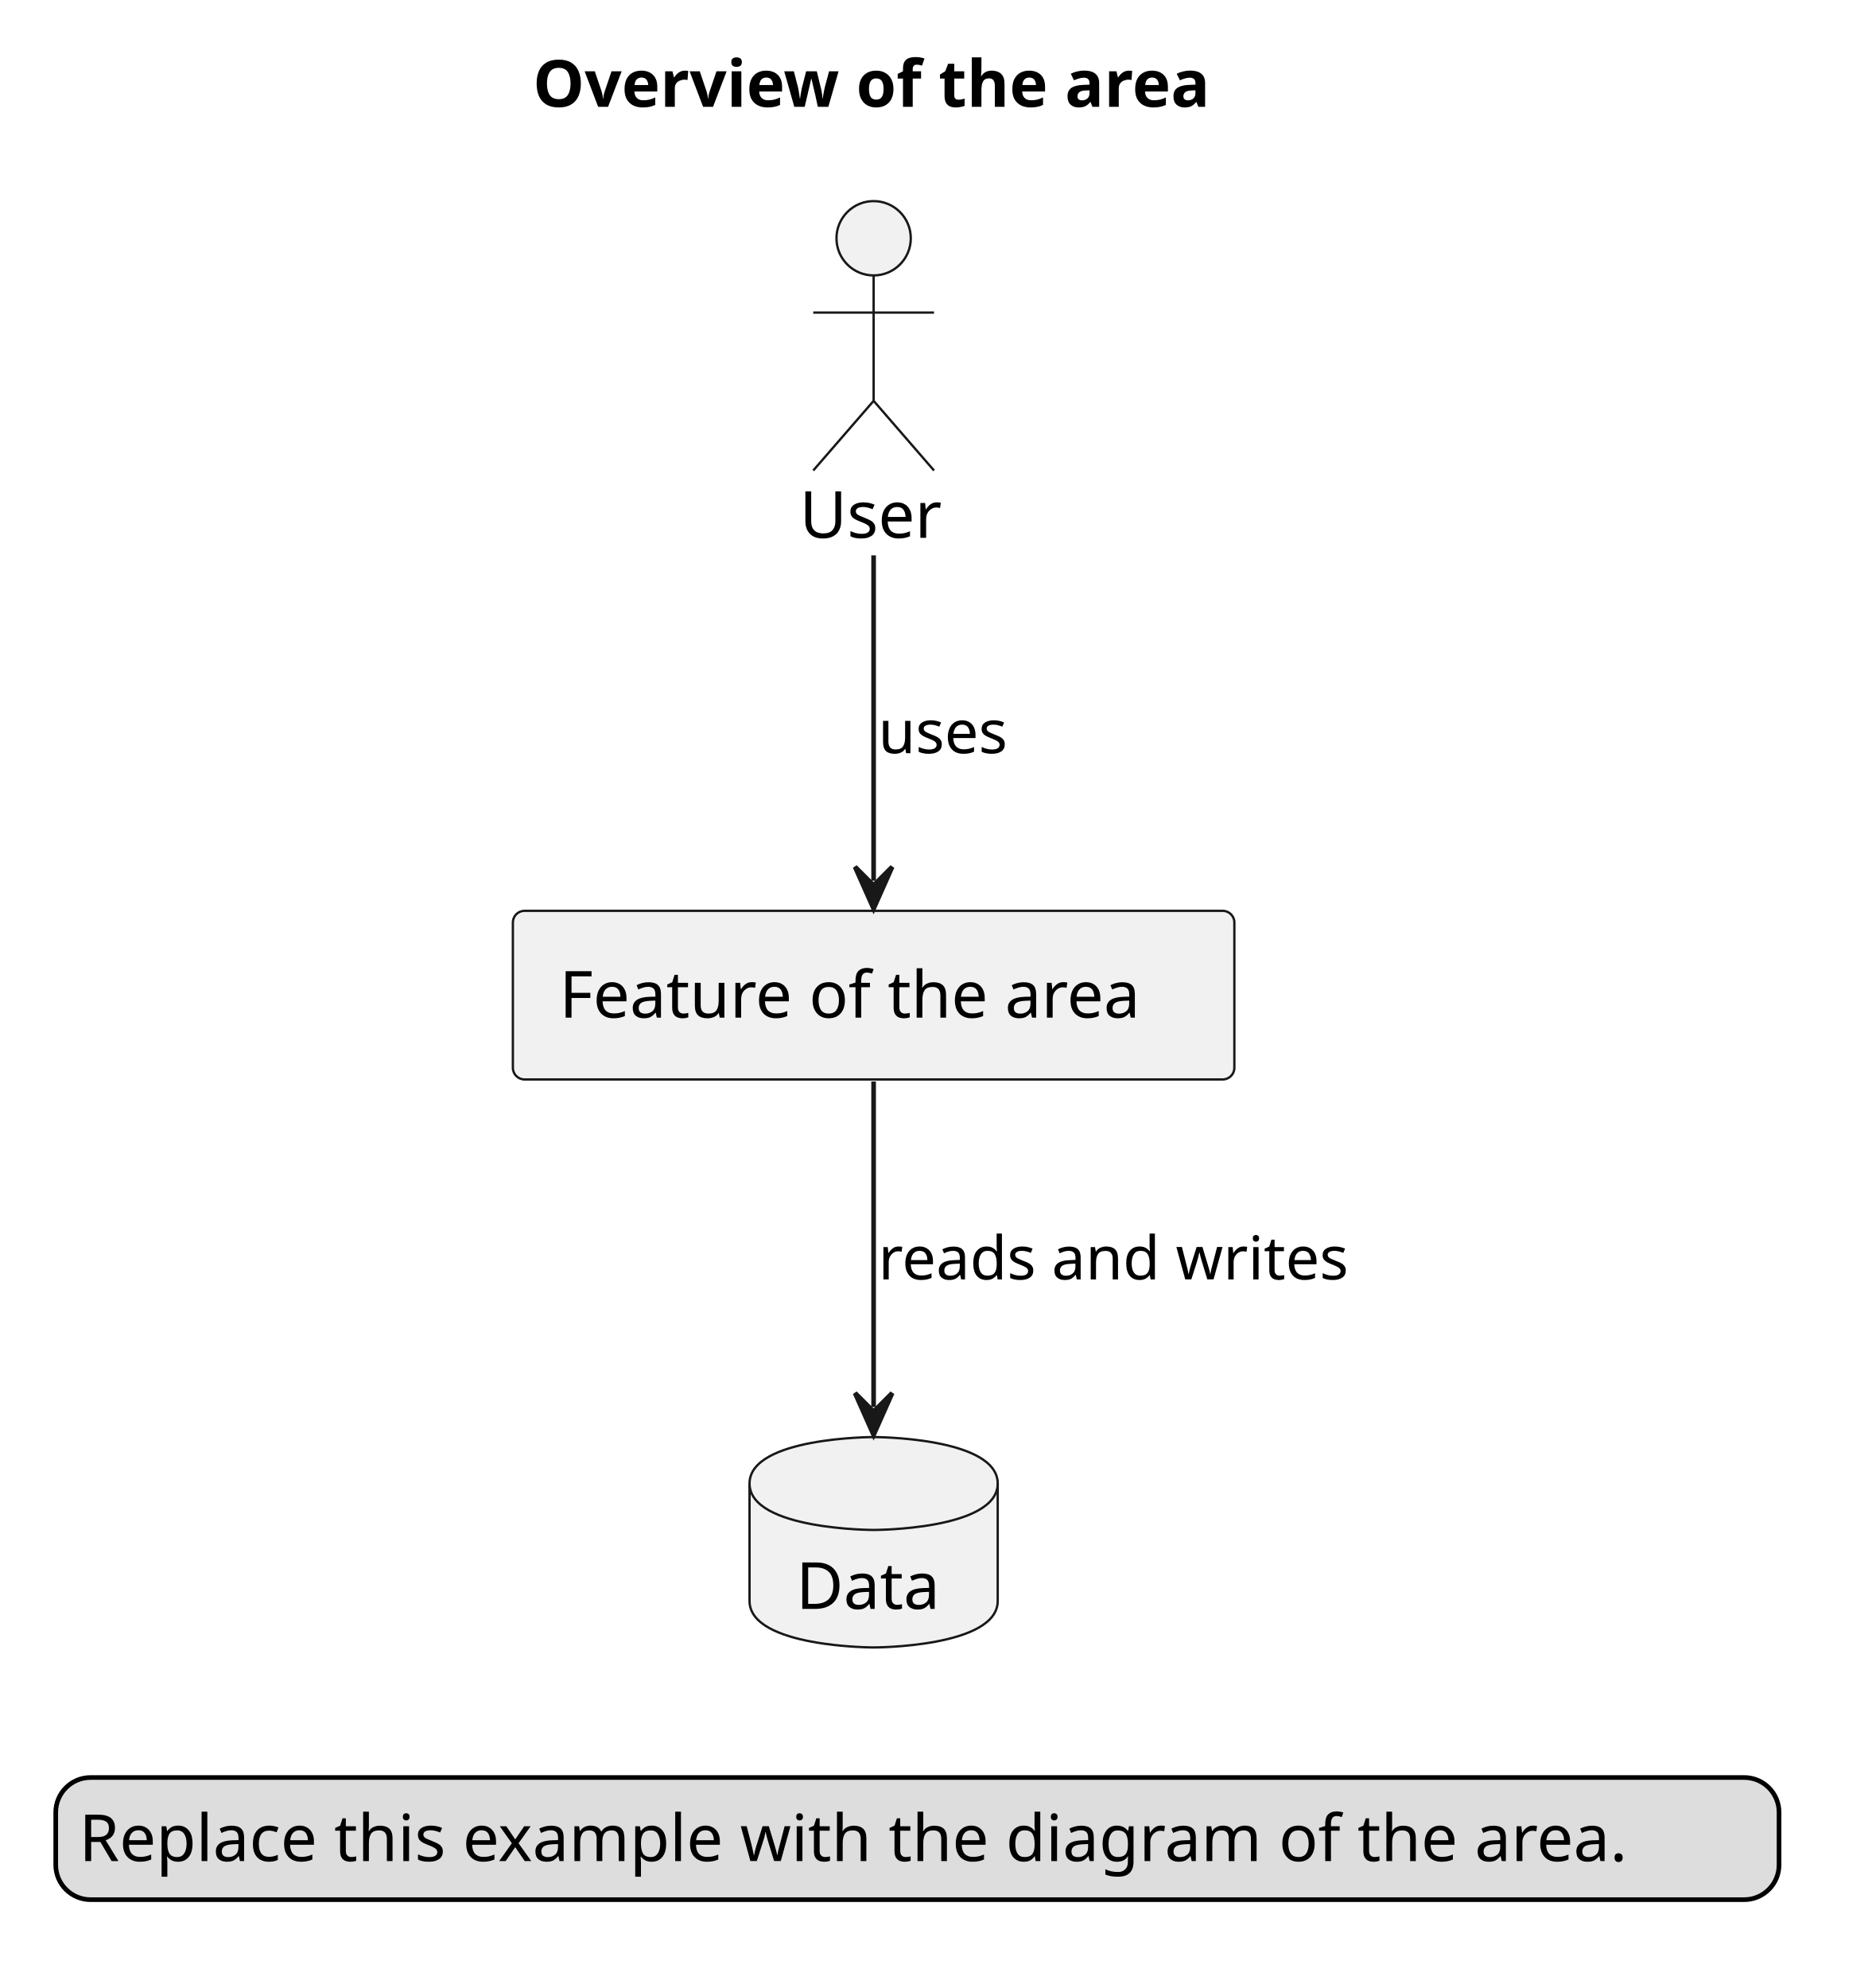
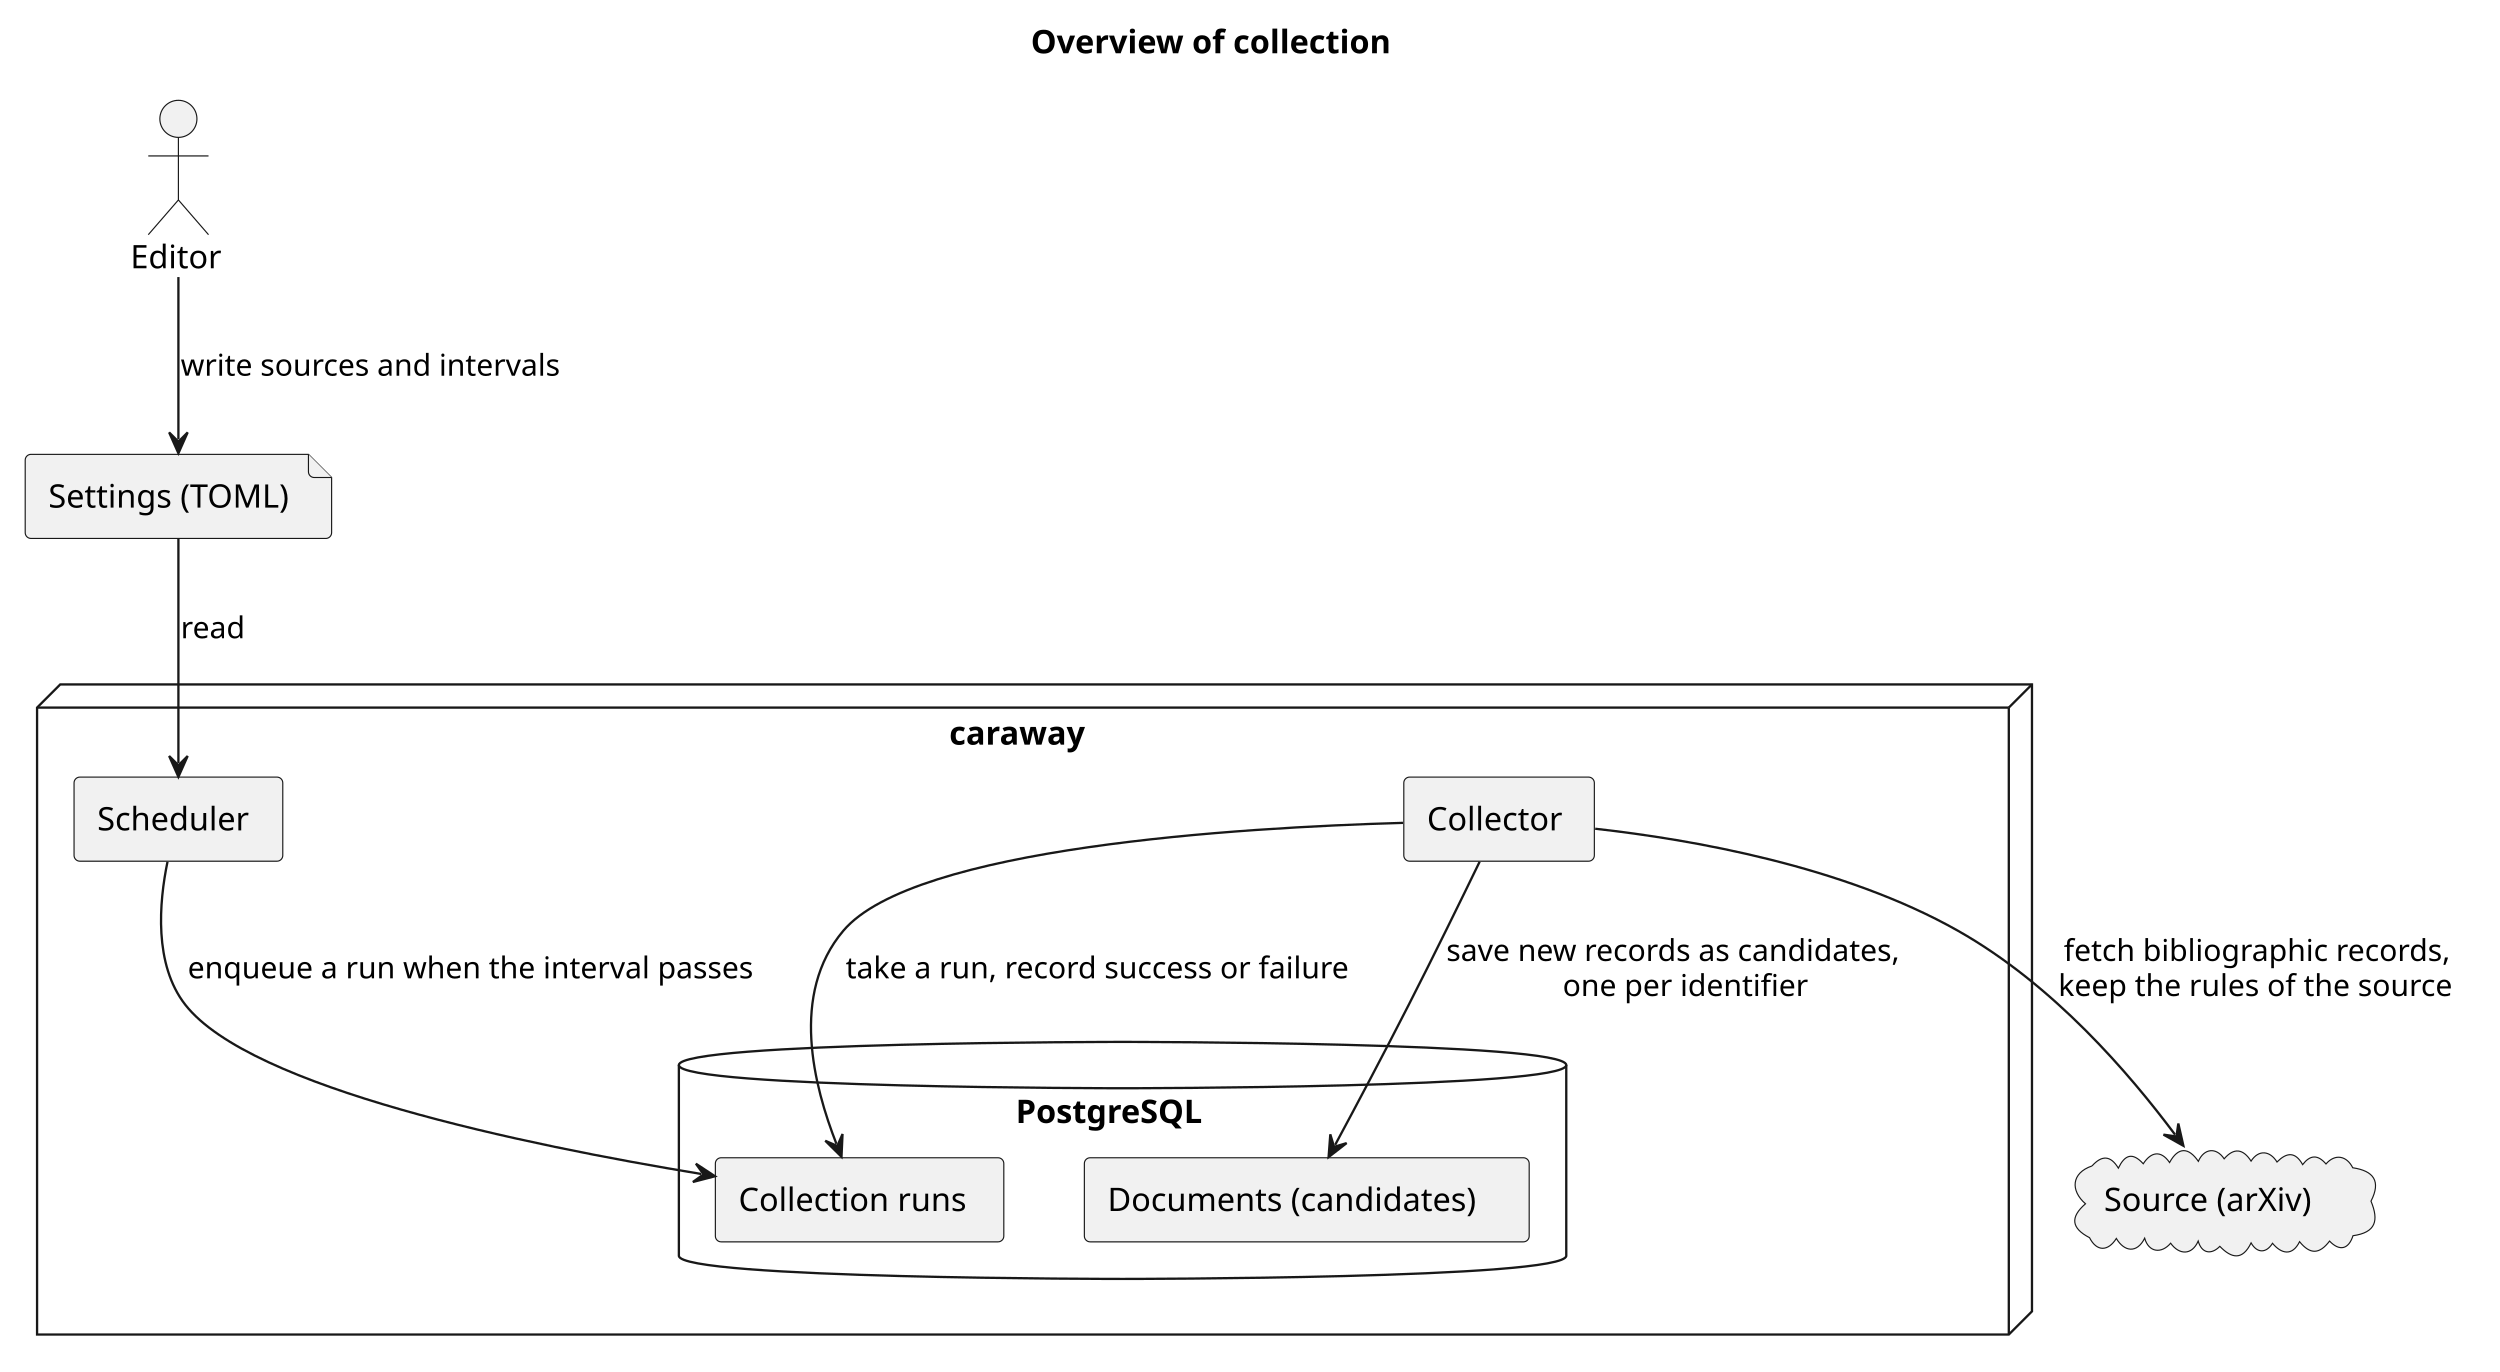
- <svg xmlns="http://www.w3.org/2000/svg" contentStyleType="text/css" data-diagram-type="DESCRIPTION" height="428px" preserveAspectRatio="none" style="width:402px;height:428px;background:#FFFFFF;" version="1.1" viewBox="0 0 402 428" width="402px" zoomAndPan="magnify">
+ <svg xmlns="http://www.w3.org/2000/svg" contentStyleType="text/css" data-diagram-type="DESCRIPTION" height="592px" preserveAspectRatio="none" style="width:1079px;height:592px;background:#FFFFFF;" version="1.1" viewBox="0 0 1079 592" width="1079px" zoomAndPan="magnify">
  <defs />
  <g>
    <g class="title" data-source-line="1">
-       <text fill="#000000" font-family="sans-serif" font-size="14" font-weight="bold" lengthAdjust="spacing" textLength="165.56" x="114.72" y="22.995">Overview of the area</text>
+       <text fill="#000000" font-family="sans-serif" font-size="14" font-weight="bold" lengthAdjust="spacing" textLength="175.622" x="444.899" y="22.995">Overview of collection</text>
    </g>
-     <g class="entity" data-entity="user" data-source-line="5" data-uid="ent0002" id="entity_user">
-       <ellipse cx="188.078" cy="51.297" fill="#F1F1F1" rx="8" ry="8" style="stroke:#181818;stroke-width:0.5;" />
-       <path d="M188.078,59.297 L188.078,86.297 M175.078,67.297 L201.078,67.297 M188.078,86.297 L175.078,101.297 M188.078,86.297 L201.078,101.297" fill="none" style="stroke:#181818;stroke-width:0.5;" />
-       <text fill="#000000" font-family="sans-serif" font-size="14" lengthAdjust="spacing" textLength="31.91" x="172.123" y="115.792">User</text>
+     <g class="cluster" data-entity="caraway" data-source-line="9" data-uid="ent0005" id="cluster_caraway">
+       <polygon fill="none" points="16,305.397,26,295.397,877,295.397,877,565.987,867,575.987,16,575.987,16,305.397" style="stroke:#181818;stroke-width:1;" />
+       <line style="stroke:#181818;stroke-width:1;" x1="867" x2="877" y1="305.397" y2="295.397" />
+       <line style="stroke:#181818;stroke-width:1;" x1="16" x2="867" y1="305.397" y2="305.397" />
+       <line style="stroke:#181818;stroke-width:1;" x1="867" x2="867" y1="305.397" y2="575.987" />
+       <text fill="#000000" font-family="sans-serif" font-size="14" font-weight="bold" lengthAdjust="spacing" textLength="65.605" x="409.698" y="321.392">caraway</text>
    </g>
-     <g class="entity" data-entity="feature" data-source-line="6" data-uid="ent0003" id="entity_feature">
-       <rect fill="#F1F1F1" height="36.297" rx="2.5" ry="2.5" style="stroke:#181818;stroke-width:0.5;" width="155.324" x="110.413" y="196.097" />
-       <text fill="#000000" font-family="sans-serif" font-size="14" lengthAdjust="spacing" textLength="135.324" x="120.413" y="219.092">Feature of the area</text>
+     <g class="cluster" data-entity="db" data-source-line="12" data-uid="ent0008" id="cluster_db">
+       <path d="M293,459.687 C293,449.687 484.5,449.687 484.5,449.687 C484.5,449.687 676,449.687 676,459.687 L676,541.987 C676,551.987 484.5,551.987 484.5,551.987 C484.5,551.987 293,551.987 293,541.987 L293,459.687" fill="none" style="stroke:#181818;stroke-width:1;" />
+       <path d="M293,459.687 C293,469.687 484.5,469.687 484.5,469.687 C484.5,469.687 676,469.687 676,459.687" fill="none" style="stroke:#181818;stroke-width:1;" />
+       <text fill="#000000" font-family="sans-serif" font-size="14" font-weight="bold" lengthAdjust="spacing" textLength="92.231" x="438.385" y="484.682">PostgreSQL</text>
    </g>
-     <g class="entity" data-entity="data" data-source-line="7" data-uid="ent0004" id="entity_data">
-       <path d="M161.363,319.387 C161.363,309.387 188.077,309.387 188.077,309.387 C188.077,309.387 214.791,309.387 214.791,319.387 L214.791,344.684 C214.791,354.684 188.077,354.684 188.077,354.684 C188.077,354.684 161.363,354.684 161.363,344.684 L161.363,319.387" fill="#F1F1F1" style="stroke:#181818;stroke-width:0.5;" />
-       <path d="M161.363,319.387 C161.363,329.387 188.077,329.387 188.077,329.387 C188.077,329.387 214.791,329.387 214.791,319.387" fill="none" style="stroke:#181818;stroke-width:0.5;" />
-       <text fill="#000000" font-family="sans-serif" font-size="14" lengthAdjust="spacing" textLength="33.428" x="171.363" y="346.382">Data</text>
+     <g class="entity" data-entity="scheduler" data-source-line="10" data-uid="ent0006" id="entity_scheduler">
+       <rect fill="#F1F1F1" height="36.297" rx="2.5" ry="2.5" style="stroke:#181818;stroke-width:0.5;" width="90.089" x="31.96" y="335.397" />
+       <text fill="#000000" font-family="sans-serif" font-size="14" lengthAdjust="spacing" textLength="70.089" x="41.96" y="358.392">Scheduler</text>
    </g>
-     <g class="link" data-entity-1="user" data-entity-2="feature" data-source-line="9" data-uid="lnk5" id="link_user_feature">
-       <path d="M188.073,119.567 C188.073,144.577 188.073,170.257 188.073,189.627" fill="none" id="user-to-feature" style="stroke:#181818;stroke-width:1;" />
-       <polygon fill="#181818" points="188.073,195.627,192.073,186.627,188.073,190.627,184.073,186.627,188.073,195.627" style="stroke:#181818;stroke-width:1;" />
-       <text fill="#000000" font-family="sans-serif" font-size="13" lengthAdjust="spacing" textLength="29.783" x="189.073" y="162.164">uses</text>
+     <g class="entity" data-entity="collector" data-source-line="11" data-uid="ent0007" id="entity_collector">
+       <rect fill="#F1F1F1" height="36.297" rx="2.5" ry="2.5" style="stroke:#181818;stroke-width:0.5;" width="82.241" x="605.88" y="335.397" />
+       <text fill="#000000" font-family="sans-serif" font-size="14" lengthAdjust="spacing" textLength="62.241" x="615.88" y="358.392">Collector</text>
    </g>
-     <g class="link" data-entity-1="feature" data-entity-2="data" data-source-line="10" data-uid="lnk6" id="link_feature_data">
-       <path d="M188.073,232.827 C188.073,253.197 188.073,280.797 188.073,302.917" fill="none" id="feature-to-data" style="stroke:#181818;stroke-width:1;" />
-       <polygon fill="#181818" points="188.073,308.917,192.073,299.917,188.073,303.917,184.073,299.917,188.073,308.917" style="stroke:#181818;stroke-width:1;" />
-       <text fill="#000000" font-family="sans-serif" font-size="13" lengthAdjust="spacing" textLength="108.513" x="189.073" y="275.454">reads and writes</text>
+     <g class="entity" data-entity="runs" data-source-line="13" data-uid="ent0009" id="entity_runs">
+       <rect fill="#F1F1F1" height="36.297" rx="2.5" ry="2.5" style="stroke:#181818;stroke-width:0.5;" width="124.494" x="308.75" y="499.687" />
+       <text fill="#000000" font-family="sans-serif" font-size="14" lengthAdjust="spacing" textLength="104.494" x="318.75" y="522.682">Collection runs</text>
    </g>
-     <g class="legend" data-source-line="12">
-       <rect fill="#DDDDDD" height="26.297" rx="7.5" ry="7.5" style="stroke:#000000;stroke-width:1;" width="370.999" x="12" y="382.684" />
-       <text fill="#000000" font-family="sans-serif" font-size="14" lengthAdjust="spacing" textLength="360.999" x="17" y="400.679">Replace this example with the diagram of the area.</text>
+     <g class="entity" data-entity="documents" data-source-line="14" data-uid="ent0010" id="entity_documents">
+       <rect fill="#F1F1F1" height="36.297" rx="2.5" ry="2.5" style="stroke:#181818;stroke-width:0.5;" width="191.985" x="468.01" y="499.687" />
+       <text fill="#000000" font-family="sans-serif" font-size="14" lengthAdjust="spacing" textLength="171.985" x="478.01" y="522.682">Documents (candidates)</text>
+     </g>
+     <g class="entity" data-entity="editor" data-source-line="5" data-uid="ent0002" id="entity_editor">
+       <ellipse cx="76.996" cy="51.297" fill="#F1F1F1" rx="8" ry="8" style="stroke:#181818;stroke-width:0.5;" />
+       <path d="M76.996,59.297 L76.996,86.297 M63.996,67.297 L89.996,67.297 M76.996,86.297 L63.996,101.297 M76.996,86.297 L89.996,101.297" fill="none" style="stroke:#181818;stroke-width:0.5;" />
+       <text fill="#000000" font-family="sans-serif" font-size="14" lengthAdjust="spacing" textLength="41.433" x="56.28" y="115.792">Editor</text>
+     </g>
+     <g class="entity" data-entity="settings" data-source-line="6" data-uid="ent0003" id="entity_settings">
+       <path d="M10.88,198.597 L10.88,229.894 A2.5,2.5 0 0 0 13.38,232.394 L140.626,232.394 A2.5,2.5 0 0 0 143.126,229.894 L143.126,206.097 L133.126,196.097 L13.38,196.097 A2.5,2.5 0 0 0 10.88,198.597" fill="#F1F1F1" style="stroke:#181818;stroke-width:0.5;" />
+       <path d="M133.126,196.097 L133.126,203.597 A2.5,2.5 0 0 0 135.626,206.097 L143.126,206.097" fill="#F1F1F1" style="stroke:#181818;stroke-width:0.5;" />
+       <text fill="#000000" font-family="sans-serif" font-size="14" lengthAdjust="spacing" textLength="112.246" x="20.88" y="219.092">Settings (TOML)</text>
+     </g>
+     <g class="entity" data-entity="source" data-source-line="7" data-uid="ent0004" id="entity_source">
+       <path d="M902.918,503.223 C907.126,498.527 910.907,498.59 914.273,504.156 C917.069,498.41 920.331,497.142 925.027,502.278 C928.325,497.202 932.585,496.214 936.386,501.74 C940.098,494.945 944.554,495.046 948.803,501.226 C951.233,495.67 956.471,494.963 959.949,500.138 C964.224,495.185 968.154,495.84 971.557,501.127 C974.886,496.002 979.769,496.667 982.753,501.513 C986.955,497.314 990.616,496.948 993.817,502.633 C997.115,498.365 1000.373,498.269 1003.896,502.362 C1007.861,497.782 1012.866,498.842 1015.446,504.004 C1024.466,505.351 1027.756,509.731 1023.323,518.426 C1026.757,526.777 1025.487,531.951 1015.553,533.336 C1013.651,539.27 1009.731,540.156 1005.437,535.655 C1001.084,541.374 997.08,541.565 992.5,535.914 C989.331,542.306 984.632,541.179 980.812,536.608 C978.08,541.008 974.142,540.955 971.57,536.443 C967.878,544.053 963.195,543.235 958.084,537.924 C954.369,541.704 950.25,540.992 948.74,535.662 C945.987,541.95 940.472,541.642 936.848,536.574 C932.952,541.168 927.454,540.673 925.635,534.426 C922.299,541.09 916.854,540.306 913.413,534.528 C909.907,540.094 904.999,540.383 901.845,534.182 C893.971,530.105 893.37,525.384 900.093,519.559 C893.536,513.853 893.955,506.247 902.918,503.223" fill="#F1F1F1" style="stroke:#181818;stroke-width:0.5;" />
+       <text fill="#000000" font-family="sans-serif" font-size="14" lengthAdjust="spacing" textLength="99.866" x="908.07" y="522.682">Source (arXiv)</text>
+     </g>
+     <g class="link" data-entity-1="editor" data-entity-2="settings" data-source-line="18" data-uid="lnk11" id="link_editor_settings">
+       <path d="M77,119.577 C77,144.577 77,170.267 77,189.627" fill="none" id="editor-to-settings" style="stroke:#181818;stroke-width:1;" />
+       <polygon fill="#181818" points="77,195.627,81,186.627,77,190.627,73,186.627,77,195.627" style="stroke:#181818;stroke-width:1;" />
+       <text fill="#000000" font-family="sans-serif" font-size="13" lengthAdjust="spacing" textLength="176.103" x="78" y="162.164">write sources and intervals</text>
+     </g>
+     <g class="link" data-entity-1="settings" data-entity-2="scheduler" data-source-line="19" data-uid="lnk12" id="link_settings_scheduler">
+       <path d="M77,232.637 C77,259.047 77,302.967 77,329.297" fill="none" id="settings-to-scheduler" style="stroke:#181818;stroke-width:1;" />
+       <polygon fill="#181818" points="77,335.297,81,326.297,77,330.297,73,326.297,77,335.297" style="stroke:#181818;stroke-width:1;" />
+       <text fill="#000000" font-family="sans-serif" font-size="13" lengthAdjust="spacing" textLength="29.561" x="78" y="275.464">read</text>
+     </g>
+     <g class="link" data-entity-1="scheduler" data-entity-2="runs" data-source-line="20" data-uid="lnk13" id="link_scheduler_runs">
+       <path d="M72.29,371.957 C68.67,389.457 66.34,416.267 80,433.687 C108.13,469.557 225.88,494.02 302.66,506.69" fill="none" id="scheduler-to-runs" style="stroke:#181818;stroke-width:1;" />
+       <polygon fill="#181818" points="308.58,507.667,300.351,502.255,303.647,506.853,299.049,510.148,308.58,507.667" style="stroke:#181818;stroke-width:1;" />
+       <text fill="#000000" font-family="sans-serif" font-size="13" lengthAdjust="spacing" textLength="262.088" x="81" y="422.254">enqueue a run when the interval passes</text>
+     </g>
+     <g class="link" data-entity-1="collector" data-entity-2="runs" data-source-line="21" data-uid="lnk14" id="link_collector_runs">
+       <path d="M605.53,355.147 C534.55,357.167 394.47,365.727 364,401.687 C340.83,429.047 351.296,468.849 361.006,493.689" fill="none" id="collector-to-runs" style="stroke:#181818;stroke-width:1;" />
+       <polygon fill="#181818" points="363.19,499.277,363.639,489.438,361.37,494.62,356.188,492.351,363.19,499.277" style="stroke:#181818;stroke-width:1;" />
+       <text fill="#000000" font-family="sans-serif" font-size="13" lengthAdjust="spacing" textLength="234.844" x="365" y="422.254">take a run, record success or failure</text>
+     </g>
+     <g class="link" data-entity-1="collector" data-entity-2="source" data-source-line="22" data-uid="lnk15" id="link_collector_source">
+       <path d="M688.49,357.687 C730.33,362.347 795.62,373.787 845,401.687 C886.46,425.117 919.087,463.401 938.757,489.711" fill="none" id="collector-to-source" style="stroke:#181818;stroke-width:1;" />
+       <polygon fill="#181818" points="942.35,494.517,940.165,484.913,939.356,490.512,933.757,489.704,942.35,494.517" style="stroke:#181818;stroke-width:1;" />
+       <text fill="#000000" font-family="sans-serif" font-size="13" lengthAdjust="spacing" textLength="178.375" x="890.702" y="414.754">fetch bibliographic records,</text>
+       <text fill="#000000" font-family="sans-serif" font-size="13" lengthAdjust="spacing" textLength="183.06" x="888.36" y="429.887">keep the rules of the source</text>
+     </g>
+     <g class="link" data-entity-1="collector" data-entity-2="documents" data-source-line="23" data-uid="lnk16" id="link_collector_documents">
+       <path d="M638.62,371.907 C630.82,387.987 618.8,412.547 608,433.687 C596.34,456.527 585.27,477.341 576.26,494.111" fill="none" id="collector-to-documents" style="stroke:#181818;stroke-width:1;" />
+       <polygon fill="#181818" points="573.42,499.397,581.203,493.362,575.786,494.992,574.156,489.576,573.42,499.397" style="stroke:#181818;stroke-width:1;" />
+       <text fill="#000000" font-family="sans-serif" font-size="13" lengthAdjust="spacing" textLength="212.818" x="624.23" y="414.754">save new records as candidates,</text>
+       <text fill="#000000" font-family="sans-serif" font-size="13" lengthAdjust="spacing" textLength="112.392" x="674.443" y="429.887">one per identifier</text>
    </g>
  </g>
</svg>
